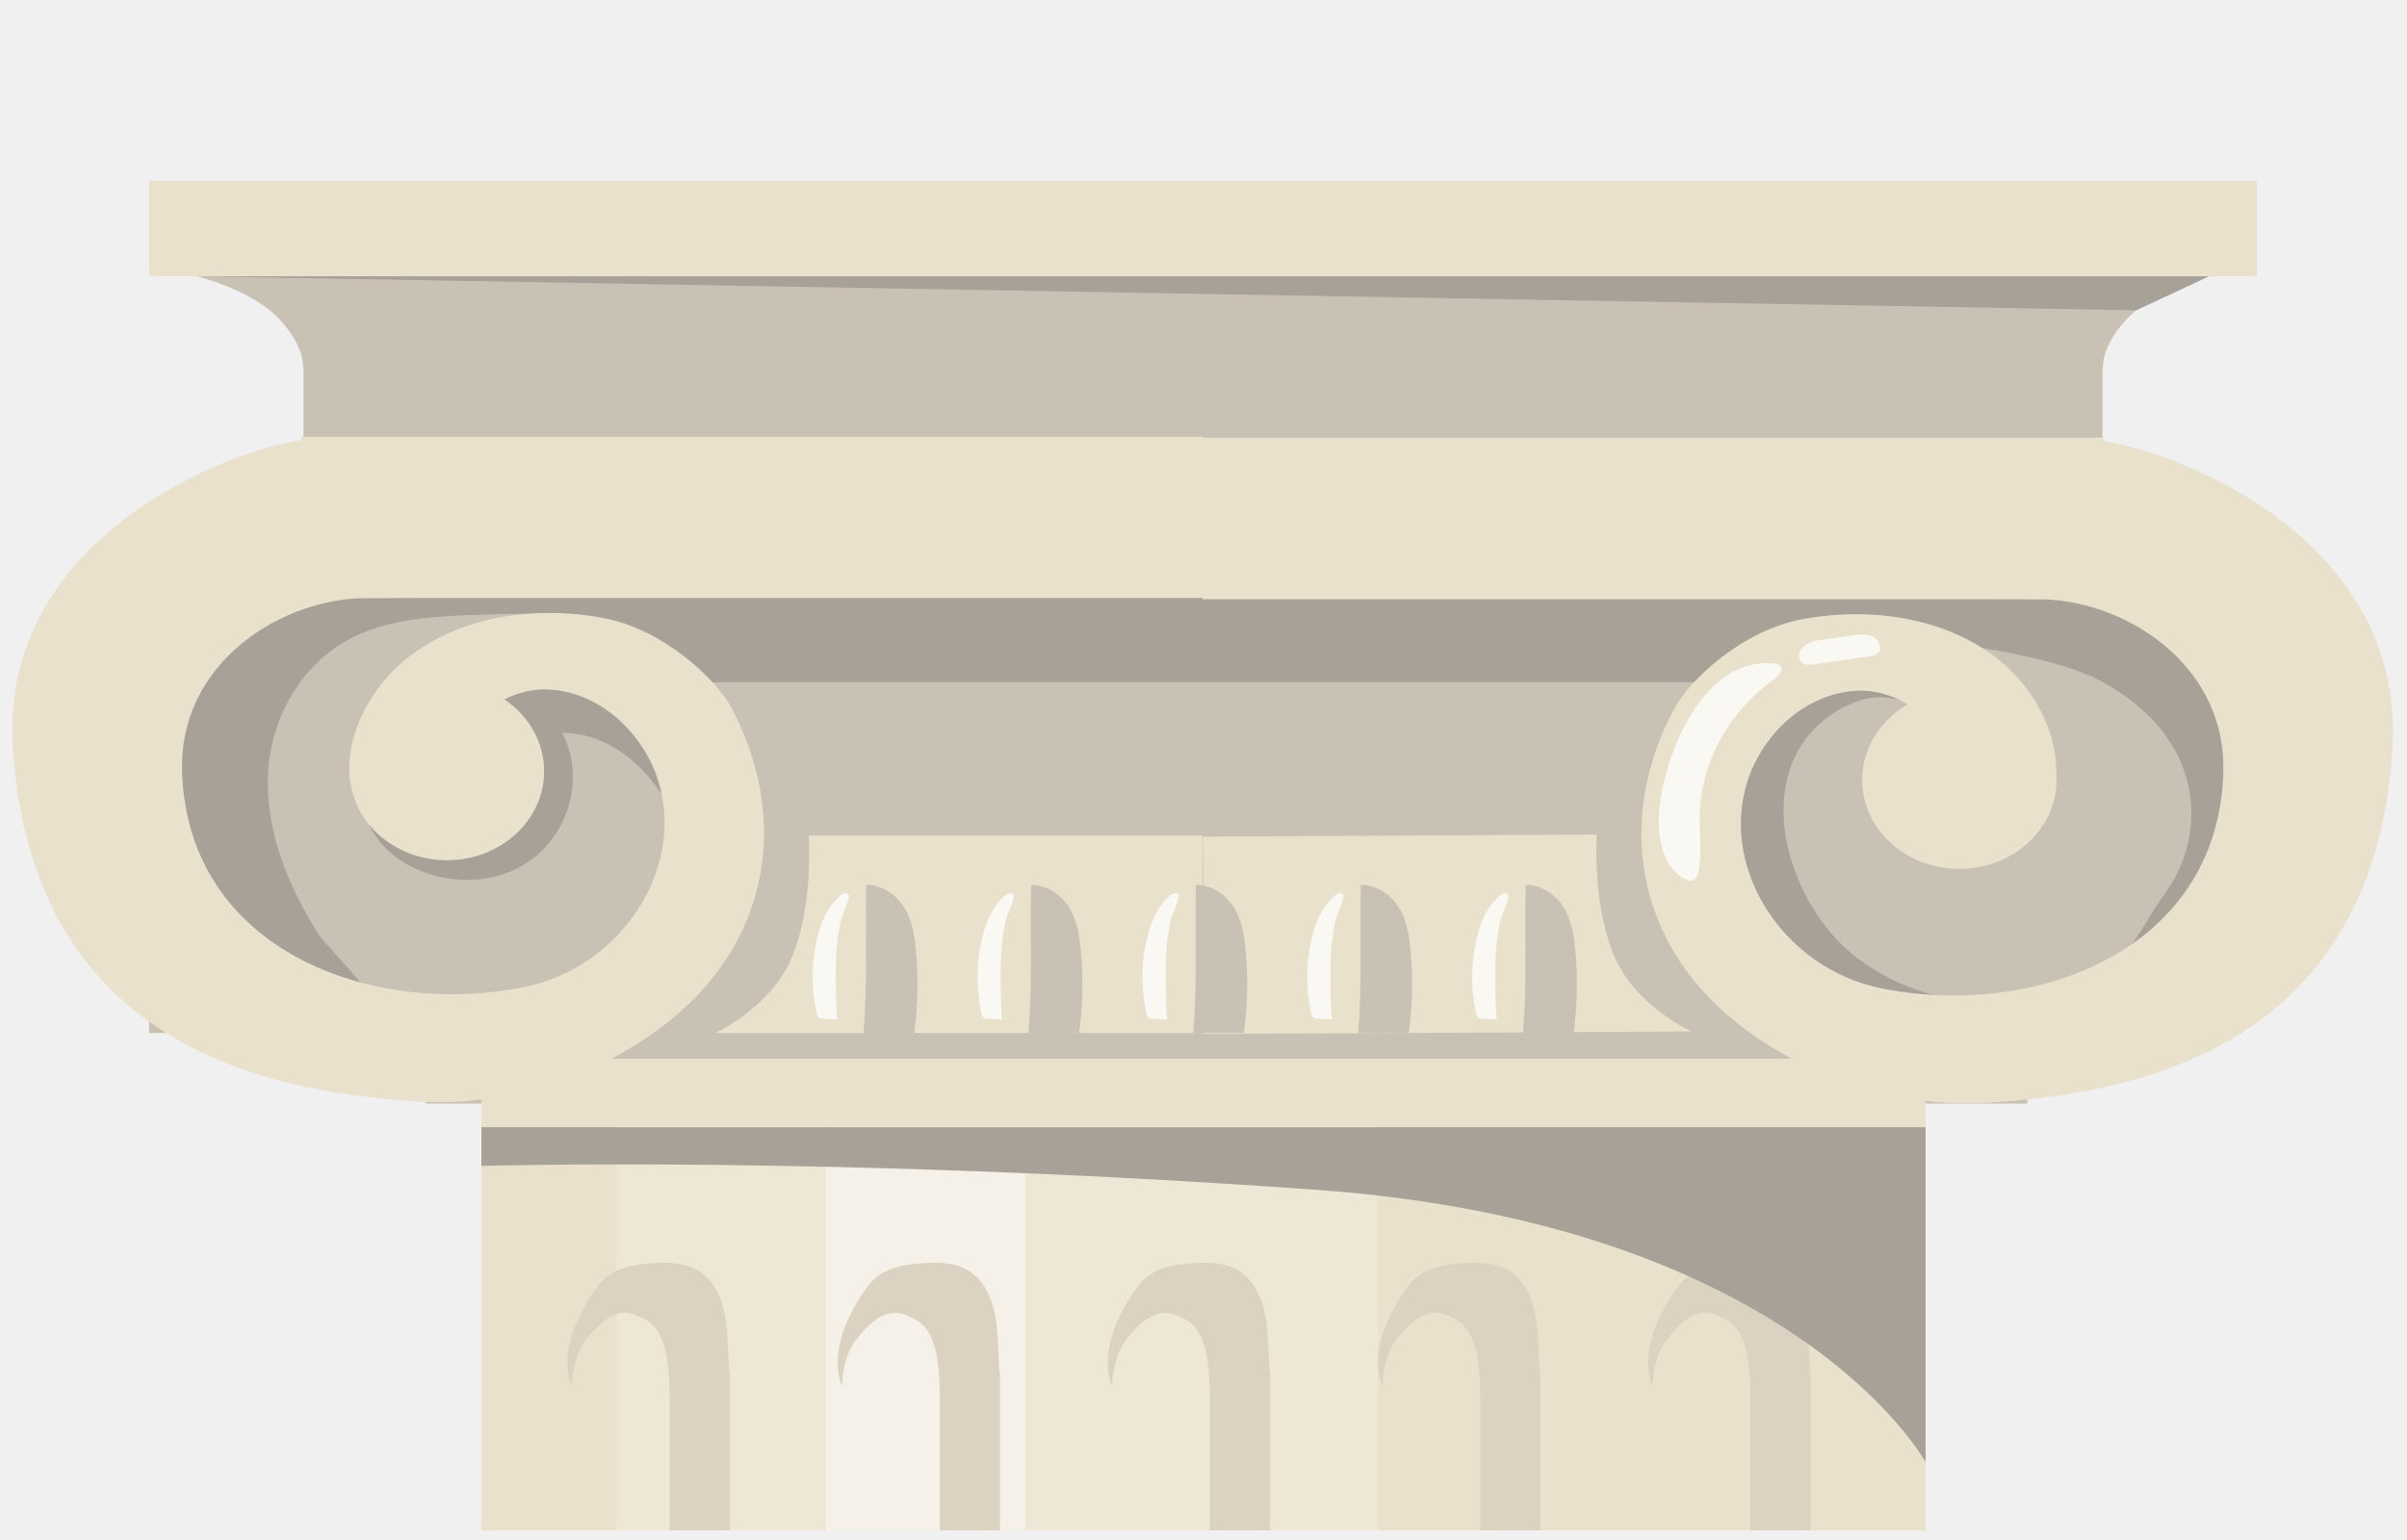
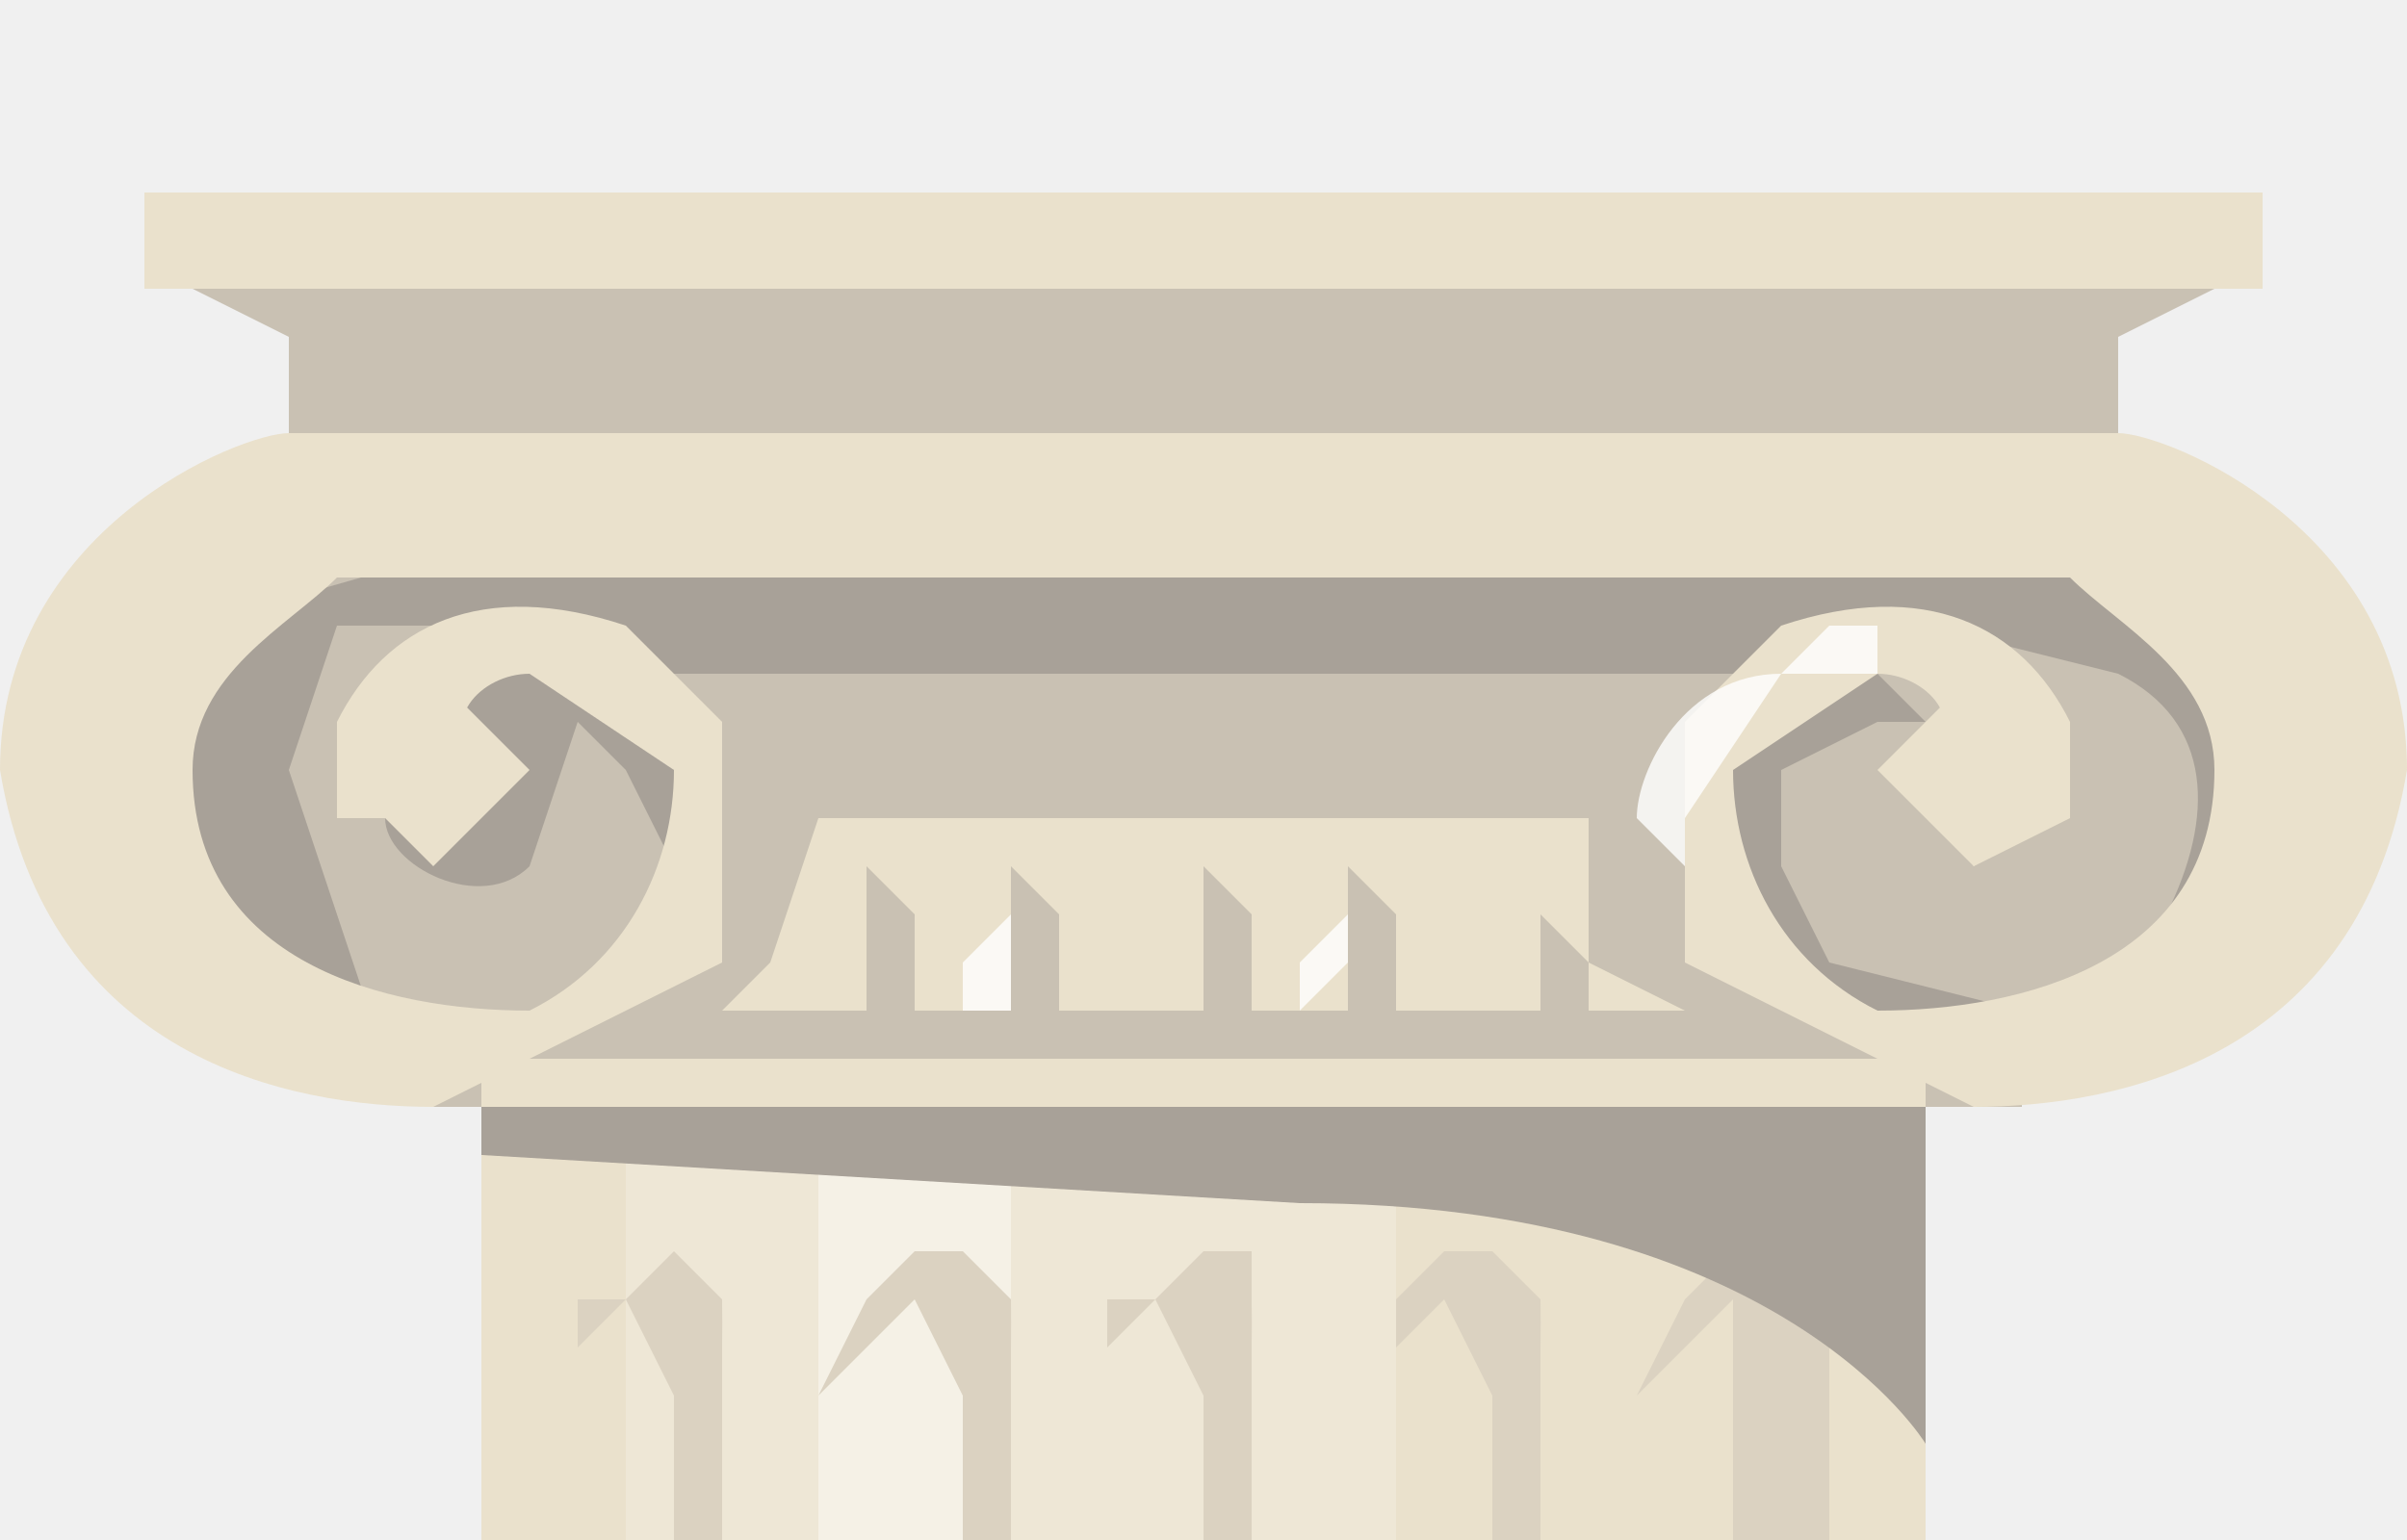
- <svg xmlns="http://www.w3.org/2000/svg" width="50" height="32" viewBox="0 0 50 32" fill="none">
-   <g clip-path="url(#clip0_16_3675)">
-     <mask id="mask0_16_3675" style="mask-type:alpha" maskUnits="userSpaceOnUse" x="0" y="0" width="50" height="32">
-       <path d="M50 0H0V31.808H50V0Z" fill="white" />
+ <svg xmlns="http://www.w3.org/2000/svg" fill="none" viewBox="0 0 50 32">
+   <g clip-path="url(#a)">
+     <mask id="b" width="50" height="32" x="0" y="0" maskUnits="userSpaceOnUse" style="mask-type:alpha">
+       <path fill="#fff" d="M50 0H0v32h50V0Z" />
    </mask>
-     <g mask="url(#mask0_16_3675)">
-       <path d="M42.114 20.805H8.842V22.931H42.114V20.805Z" fill="#C9C1B3" />
-       <path d="M46.571 11.098H3.097V21.465H46.571V11.098Z" fill="#C9C1B3" />
-       <path d="M27.578 3.756H22.4H3.097V5.741H22.4H27.578H46.881V3.756H27.578Z" fill="#EAE1CC" />
-       <path d="M27.579 5.741H22.401H4.092C4.092 5.741 5.217 6.02 5.779 6.606C6.342 7.192 6.295 7.638 6.295 7.638H6.306V9.097H22.401H27.579H43.675V7.638H43.685C43.685 7.638 43.638 7.192 44.201 6.606C44.763 6.02 45.889 5.741 45.889 5.741H27.579Z" fill="#C9C1B3" />
-       <path d="M4.092 5.741H45.889L44.377 6.448L4.092 5.741Z" fill="#A8A198" />
-       <path d="M14.858 21.465C14.858 21.465 16.065 20.916 16.484 19.811C16.904 18.707 16.799 17.363 16.799 17.363H24.978L24.991 21.464H14.858V21.465Z" fill="#EAE1CC" />
-       <path d="M35.135 21.433C35.135 21.433 33.925 20.89 33.499 19.788C33.072 18.686 33.169 17.342 33.169 17.342L24.99 17.384L25.003 21.486L35.135 21.433Z" fill="#EAE1CC" />
-       <path d="M18.99 21.465C19.069 20.886 19.081 20.3 19.023 19.719C18.994 19.42 18.944 19.114 18.781 18.853C18.619 18.593 18.321 18.383 17.993 18.387C17.971 19.42 18.021 20.436 17.939 21.465L18.99 21.465Z" fill="#C9C1B3" />
-       <path opacity="0.77" d="M16.959 19.566C16.853 20.057 16.855 20.569 16.965 21.059C16.972 21.091 16.982 21.126 17.009 21.146C17.034 21.164 17.068 21.166 17.1 21.168C17.199 21.173 17.299 21.178 17.398 21.184C17.366 21.182 17.36 20.238 17.36 20.157C17.364 19.8 17.392 19.443 17.475 19.093C17.494 19.013 17.663 18.659 17.631 18.601C17.569 18.489 17.439 18.619 17.376 18.683C17.142 18.919 17.025 19.259 16.959 19.566Z" fill="white" />
-       <path d="M22.416 21.465C22.495 20.886 22.506 20.3 22.449 19.719C22.42 19.42 22.369 19.114 22.207 18.853C22.044 18.593 21.747 18.383 21.419 18.387C21.396 19.42 21.447 20.436 21.365 21.465L22.416 21.465Z" fill="#C9C1B3" />
-       <path opacity="0.77" d="M20.384 19.566C20.278 20.057 20.28 20.569 20.39 21.059C20.397 21.091 20.406 21.126 20.434 21.146C20.459 21.164 20.493 21.166 20.524 21.168C20.624 21.173 20.723 21.178 20.823 21.184C20.791 21.182 20.784 20.238 20.785 20.157C20.789 19.8 20.817 19.443 20.9 19.093C20.919 19.013 21.088 18.659 21.055 18.601C20.994 18.489 20.863 18.619 20.8 18.683C20.566 18.919 20.45 19.259 20.384 19.566Z" fill="white" />
-       <path d="M25.84 21.465C25.918 20.886 25.93 20.3 25.873 19.719C25.844 19.42 25.793 19.114 25.631 18.853C25.468 18.593 25.171 18.383 24.843 18.387C24.82 19.42 24.871 20.436 24.789 21.465L25.84 21.465Z" fill="#C9C1B3" />
-       <path opacity="0.77" d="M23.811 19.566C23.704 20.057 23.706 20.569 23.817 21.059C23.824 21.091 23.833 21.126 23.861 21.146C23.886 21.164 23.92 21.166 23.951 21.168C24.051 21.173 24.15 21.178 24.25 21.184C24.218 21.182 24.211 20.238 24.212 20.157C24.216 19.8 24.244 19.443 24.326 19.093C24.346 19.013 24.515 18.659 24.482 18.601C24.421 18.489 24.29 18.619 24.227 18.683C23.993 18.919 23.877 19.259 23.811 19.566Z" fill="white" />
-       <path d="M29.265 21.465C29.343 20.886 29.355 20.3 29.298 19.719C29.269 19.42 29.218 19.114 29.056 18.853C28.893 18.593 28.596 18.383 28.268 18.387C28.245 19.42 28.296 20.436 28.214 21.465L29.265 21.465Z" fill="#C9C1B3" />
-       <path opacity="0.77" d="M27.233 19.566C27.127 20.057 27.129 20.569 27.239 21.059C27.247 21.091 27.256 21.126 27.284 21.146C27.309 21.164 27.342 21.166 27.374 21.168C27.474 21.173 27.573 21.178 27.672 21.184C27.641 21.182 27.634 20.238 27.635 20.157C27.639 19.8 27.667 19.443 27.749 19.093C27.768 19.013 27.937 18.659 27.905 18.601C27.843 18.489 27.713 18.619 27.65 18.683C27.416 18.919 27.3 19.259 27.233 19.566Z" fill="white" />
-       <path d="M32.689 21.465C32.767 20.886 32.779 20.3 32.722 19.719C32.693 19.42 32.642 19.114 32.48 18.853C32.317 18.593 32.02 18.383 31.692 18.387C31.669 19.42 31.72 20.436 31.638 21.465L32.689 21.465Z" fill="#C9C1B3" />
-       <path opacity="0.77" d="M30.658 19.566C30.552 20.057 30.554 20.569 30.664 21.059C30.672 21.091 30.681 21.126 30.709 21.146C30.733 21.164 30.767 21.166 30.799 21.168C30.898 21.173 30.998 21.178 31.097 21.184C31.065 21.182 31.059 20.238 31.06 20.157C31.063 19.8 31.092 19.443 31.174 19.093C31.193 19.013 31.362 18.659 31.33 18.601C31.268 18.489 31.138 18.619 31.075 18.683C30.841 18.919 30.724 19.259 30.658 19.566Z" fill="white" />
-       <path d="M5.568 16.081C5.621 14.94 6.244 13.778 7.342 13.236C8.042 12.89 8.861 12.819 9.656 12.784C10.879 12.731 12.106 12.746 13.327 12.832C13.337 12.432 13.06 12.06 12.7 11.834C12.339 11.609 11.903 11.508 11.473 11.438C8.903 11.023 6.153 11.647 4.092 13.112C3.515 13.522 2.979 14.01 2.686 14.622C2.413 15.194 2.37 15.835 2.4 16.458C2.441 17.352 2.629 18.253 3.084 19.044C3.582 19.91 4.393 20.595 5.328 21.06C5.746 21.269 7.659 22.133 7.981 21.596C8.301 21.061 6.846 19.776 6.6 19.386C5.971 18.393 5.514 17.244 5.568 16.081Z" fill="#A8A198" />
-       <path d="M7.787 17.349C8.38 18.256 9.831 18.557 10.816 18.006C11.802 17.456 12.182 16.177 11.677 15.227C12.317 15.22 12.916 15.555 13.34 15.995C13.763 16.435 14.039 16.975 14.31 17.506C14.406 16.524 14.196 15.489 13.559 14.694C12.921 13.899 11.814 13.39 10.752 13.556C10.142 13.65 9.593 13.949 9.098 14.288C8.181 14.916 7.087 16.282 7.787 17.349Z" fill="#A8A198" />
-       <path d="M37.388 15.532C36.897 16.364 36.983 17.399 37.357 18.28C37.581 18.811 37.907 19.31 38.347 19.712C39.185 20.477 40.383 20.835 41.562 20.924C40.853 21.258 40.005 21.282 39.226 21.125C38.446 20.968 37.72 20.643 37.014 20.303C36.54 20.074 36.058 19.826 35.728 19.44C35.298 18.935 35.188 18.263 35.179 17.623C35.168 16.838 35.296 16.029 35.735 15.355C36.418 14.303 37.785 13.732 39.12 13.688C39.784 13.666 41.164 14.565 40.108 14.621C39.567 14.65 39.218 14.355 38.609 14.563C38.098 14.738 37.649 15.092 37.388 15.532Z" fill="#A8A198" />
-       <path d="M39.763 13.205C40.231 13.385 42.507 13.524 43.687 14.176C45.791 15.338 45.878 17.299 44.98 18.557C44.416 19.346 44.374 19.711 43.592 20.325C44.583 20.687 45.684 20.153 46.526 19.553C47.425 18.913 48.262 18.147 48.693 17.182C49.321 15.777 48.974 14.097 48.003 12.866C47.032 11.635 45.508 10.829 43.9 10.455C42.293 10.08 40.602 10.107 38.958 10.303C38.172 10.397 36.86 10.757 37.109 11.73C37.333 12.604 38.999 12.913 39.763 13.205Z" fill="#A8A198" />
-       <path d="M39.473 11.312H10.949V14.176H39.473V11.312Z" fill="#A8A198" />
-       <path d="M24.99 12.425V9.077H6.253V9.147C4.795 9.348 0.003 11.131 0.267 15.521C0.661 22.076 6.147 22.708 8.643 22.888C10.852 23.048 13.369 22.031 14.719 20.423C16.069 18.814 16.23 16.694 15.212 14.74C14.867 14.079 13.752 13.074 12.551 12.845C10.396 12.434 8.141 13.189 7.422 15.094C7.236 15.587 7.182 16.14 7.396 16.624C7.609 17.107 8.13 17.494 8.699 17.48C9.268 17.467 9.801 16.97 9.708 16.456C9.686 16.332 9.632 16.216 9.599 16.095C9.344 15.183 10.385 14.27 11.411 14.328C12.437 14.386 13.28 15.174 13.618 16.063C14.321 17.918 12.971 20.093 10.876 20.513C7.723 21.144 3.895 19.753 3.782 16.026C3.716 13.861 5.691 12.515 7.456 12.431L8.833 12.425H24.99V12.425Z" fill="#EAE1CC" />
-       <path d="M24.977 12.45V9.103H43.715V9.172C45.172 9.373 49.964 11.157 49.7 15.547C49.306 22.102 43.821 22.734 41.325 22.914C39.116 23.074 36.598 22.057 35.248 20.448C33.898 18.84 33.737 16.72 34.755 14.765C35.1 14.104 36.215 13.1 37.416 12.871C39.571 12.46 41.826 13.215 42.545 15.12C42.731 15.612 42.785 16.166 42.572 16.649C42.358 17.133 41.837 17.52 41.268 17.506C40.699 17.492 40.166 16.995 40.259 16.481C40.281 16.358 40.335 16.242 40.369 16.12C40.623 15.209 39.582 14.296 38.556 14.354C37.53 14.412 36.687 15.2 36.35 16.089C35.646 17.943 36.996 20.119 39.091 20.539C42.244 21.17 46.072 19.779 46.185 16.052C46.251 13.887 44.276 12.54 42.511 12.456L41.134 12.45H24.977Z" fill="#EAE1CC" />
-       <path d="M11.303 16.026C11.303 17.047 10.399 17.875 9.284 17.875C8.168 17.875 7.264 17.047 7.264 16.026C7.264 15.004 8.168 14.176 9.284 14.176C10.399 14.176 11.303 15.004 11.303 16.026Z" fill="#EAE1CC" />
-       <path d="M42.721 16.205C42.721 17.226 41.817 18.054 40.702 18.054C39.586 18.054 38.682 17.226 38.682 16.205C38.682 15.183 39.586 14.355 40.702 14.355C41.817 14.355 42.721 15.183 42.721 16.205Z" fill="#EAE1CC" />
-       <path opacity="0.77" d="M34.459 17.186C34.48 17.6 34.61 18.061 35.003 18.267C35.046 18.29 35.096 18.309 35.144 18.299C35.227 18.283 35.264 18.194 35.28 18.117C35.362 17.731 35.3 17.333 35.307 16.94C35.326 15.853 35.909 14.786 36.848 14.12C36.952 14.046 37.068 13.905 36.969 13.825C36.94 13.801 36.898 13.793 36.859 13.789C35.24 13.611 34.406 16.094 34.459 17.186Z" fill="white" />
-       <path opacity="0.77" d="M37.682 13.323C37.57 13.361 37.458 13.418 37.402 13.515C37.346 13.612 37.374 13.754 37.483 13.798C37.542 13.821 37.609 13.812 37.672 13.803C38.053 13.75 38.435 13.696 38.816 13.642C38.876 13.633 38.939 13.624 38.986 13.59C39.111 13.501 39.046 13.301 38.908 13.232C38.77 13.163 38.601 13.184 38.446 13.206C38.139 13.251 37.834 13.296 37.527 13.341L37.682 13.323Z" fill="white" />
-       <path d="M40 22H10V178.082H40V22Z" fill="#EAE1CC" />
-       <path opacity="0.2" d="M28.623 23.423H12.807V176.862H28.623V23.423Z" fill="white" />
-       <path opacity="0.43" d="M21.298 23.423H17.158V176.862H21.298V23.423Z" fill="white" />
-       <path d="M15.145 28.487C15.139 28.302 15.13 28.116 15.12 27.93C15.104 27.641 15.083 27.349 14.994 27.074C14.905 26.799 14.739 26.539 14.492 26.394C14.22 26.233 13.887 26.228 13.572 26.248C13.222 26.269 12.852 26.323 12.582 26.55C12.457 26.655 12.362 26.791 12.273 26.928C11.913 27.487 11.639 28.188 11.876 28.81C11.891 28.452 11.973 28.082 12.197 27.805C12.422 27.528 12.764 27.152 13.197 27.323C13.578 27.473 13.904 27.647 13.911 29.031V175.79H15.159V28.487H15.145Z" fill="#DBD2C1" />
-       <path d="M20.758 28.487C20.751 28.302 20.743 28.116 20.733 27.93C20.717 27.641 20.696 27.349 20.606 27.074C20.517 26.799 20.351 26.539 20.104 26.394C19.832 26.233 19.499 26.228 19.184 26.248C18.834 26.269 18.464 26.323 18.194 26.55C18.07 26.655 17.974 26.791 17.885 26.928C17.525 27.487 17.251 28.188 17.488 28.81C17.503 28.452 17.585 28.082 17.81 27.805C18.034 27.528 18.377 27.152 18.81 27.323C19.19 27.473 19.516 27.647 19.523 29.031V175.79H20.772V28.487H20.758Z" fill="#DBD2C1" />
-       <path d="M26.369 28.487C26.363 28.302 26.354 28.116 26.344 27.93C26.328 27.641 26.307 27.349 26.218 27.074C26.128 26.799 25.963 26.539 25.716 26.394C25.444 26.233 25.11 26.228 24.796 26.248C24.446 26.269 24.076 26.323 23.806 26.55C23.681 26.655 23.585 26.791 23.497 26.928C23.137 27.487 22.862 28.188 23.1 28.81C23.115 28.452 23.197 28.082 23.421 27.805C23.645 27.528 23.988 27.152 24.421 27.323C24.801 27.473 25.128 27.647 25.134 29.031V175.79H26.383V28.487H26.369Z" fill="#DBD2C1" />
-       <path d="M31.982 28.487C31.976 28.302 31.968 28.116 31.957 27.93C31.941 27.641 31.92 27.349 31.831 27.074C31.742 26.799 31.576 26.539 31.329 26.394C31.057 26.233 30.724 26.228 30.409 26.248C30.059 26.269 29.689 26.323 29.419 26.55C29.294 26.655 29.199 26.791 29.11 26.928C28.75 27.487 28.475 28.188 28.713 28.81C28.728 28.452 28.81 28.082 29.035 27.805C29.259 27.528 29.601 27.152 30.035 27.323C30.415 27.473 30.741 27.647 30.748 29.031V175.79H31.997V28.487H31.982Z" fill="#DBD2C1" />
-       <path d="M37.595 28.487C37.588 28.302 37.58 28.116 37.57 27.93C37.554 27.641 37.533 27.349 37.444 27.074C37.354 26.799 37.188 26.539 36.941 26.394C36.669 26.233 36.336 26.228 36.022 26.248C35.671 26.269 35.301 26.323 35.031 26.55C34.907 26.655 34.811 26.791 34.722 26.928C34.362 27.487 34.088 28.188 34.325 28.81C34.34 28.452 34.422 28.082 34.647 27.805C34.871 27.528 35.214 27.152 35.647 27.323C36.027 27.473 36.353 27.647 36.36 29.031V175.79H37.609V28.487H37.595Z" fill="#DBD2C1" />
-       <path d="M10 23.423H40V30.382C40 30.382 37.303 25.436 27.329 24.722C17.355 24.007 10 24.227 10 24.227V23.423Z" fill="#A8A198" />
+     <g mask="url(#b)">
+       <path fill="#C9C1B3" d="M42 21H9v2h33v-2Zm5-10H3v10h44V11Z" />
+       <path fill="#EAE1CC" d="M28 4H3v2h44V4H28Z" />
+       <path fill="#C9C1B3" d="M28 6H4l2 1v2h38V7l2-1H28Z" />
+       <path fill="#A8A198" d="M4 6h42H4Z" />
+       <path fill="#EAE1CC" d="m15 21 1-1 1-3h8v4H15Zm20 0-2-1v-3h-8v4h10Z" />
+       <path fill="#C9C1B3" d="M19 21v-2l-1-1v3h1Z" />
+       <path fill="#fff" d="M17 20v1a298 298 0 0 0 0-1v-1h1-1v1Z" opacity=".8" />
+       <path fill="#C9C1B3" d="M22 21v-2l-1-1v3h1Z" />
+       <path fill="#fff" d="M20 20v1h1a298 298 0 0 0 0-1v-1c0-1 0 0 0 0l-1 1Z" opacity=".8" />
+       <path fill="#C9C1B3" d="M26 21v-2l-1-1v3h1Z" />
+       <path fill="#fff" d="M24 20v1a315 315 0 0 0 0-1v-1s1 0 0 0c0-1 0 0 0 0v1Z" opacity=".8" />
+       <path fill="#C9C1B3" d="M29 21v-2l-1-1v3h1Z" />
+       <path fill="#fff" d="M27 20v1a315 315 0 0 0 1-1v-1c0-1 0 0 0 0l-1 1Z" opacity=".8" />
+       <path fill="#C9C1B3" d="M33 21v-1l-1-1v-1 3h1Z" />
+       <path fill="#fff" d="M31 20v1a298 298 0 0 0 0-1v-1c0-1 0 0 0 0v1Z" opacity=".8" />
+       <path fill="#A8A198" d="m6 16 1-3h6v-1l-2-1-7 2-1 2-1 1 1 3 2 2 3 1-1-3-1-3Z" />
+       <path fill="#A8A198" d="M8 17c0 1 2 2 3 1l1-3 1 1 1 2v-3c-1-1-2-2-3-1H9c-1 1-2 2-1 3Zm29-1v2l1 2 4 1h-3a9 9 0 0 1-3-2l-1-1 1-3 3-1 1 1h-1l-2 1Z" />
+       <path fill="#A8A198" d="m40 13 4 1c2 1 2 3 1 5l-1 1h3l2-3-1-4-4-3h-5l-2 2 3 1Z" />
+       <path fill="#A8A198" d="M39 11H11v3h28v-3Z" />
+       <path fill="#EAE1CC" d="M25 12V9H6c-1 0-6 2-6 7 1 6 6 7 9 7l6-3v-5l-2-2c-3-1-5 0-6 2v2h2l1-1c-1-1 0-2 1-2l3 2c0 2-1 4-3 5-3 0-7-1-7-5 0-2 2-3 3-4h18Zm0 0V9h19c1 0 6 2 6 7-1 6-6 7-9 7l-6-3v-5l2-2c3-1 5 0 6 2v2l-2 1-1-2c1-1 0-2-1-2l-3 2c0 2 1 4 3 5 3 0 7-1 7-5 0-2-2-3-3-4H25Z" />
+       <path fill="#EAE1CC" d="m11 16-2 2-2-2 2-2 2 2Zm32 0-2 2-2-2 2-2 2 2Z" />
+       <path fill="#fff" d="m34 17 1 1v-1l2-3c-2 0-3 2-3 3Zm4-4-1 1h2v-1h-1Z" opacity=".8" />
+       <path fill="#EAE1CC" d="M40 22H10v156h30V22Z" />
+       <path fill="#fff" d="M29 23H13v154h16V23Z" opacity=".2" />
+       <path fill="#fff" d="M21 23h-4v154h4V23Z" opacity=".4" />
+       <path fill="#DBD2C1" d="M15 28a29 29 0 0 0 0-1l-1-1-1 1h-1v2-1l1-1 1 2v147h1V28Zm6 0a29 29 0 0 0 0-1l-1-1h-1l-1 1-1 2 1-1 1-1 1 2v147h1V28Zm5 0a29 29 0 0 0 0-1v-1h-1l-1 1h-1v2-1l1-1 1 2v147h1V28Zm6 0a29 29 0 0 0 0-1l-1-1h-1l-1 1v2-1l1-1 1 2v147h1V28Zm6 0a29 29 0 0 0-1-1v-1h-1l-1 1-1 2 1-1 1-1v149h2V28Z" />
+       <path fill="#A8A198" d="M10 23h30v7s-3-5-13-5l-17-1v-1Z" />
    </g>
  </g>
  <defs>
-     <clipPath id="clip0_16_3675">
-       <rect width="50" height="31.808" fill="white" />
+     <clipPath id="a">
+       <path fill="#fff" d="M0 0h50v32H0z" />
    </clipPath>
  </defs>
</svg>
